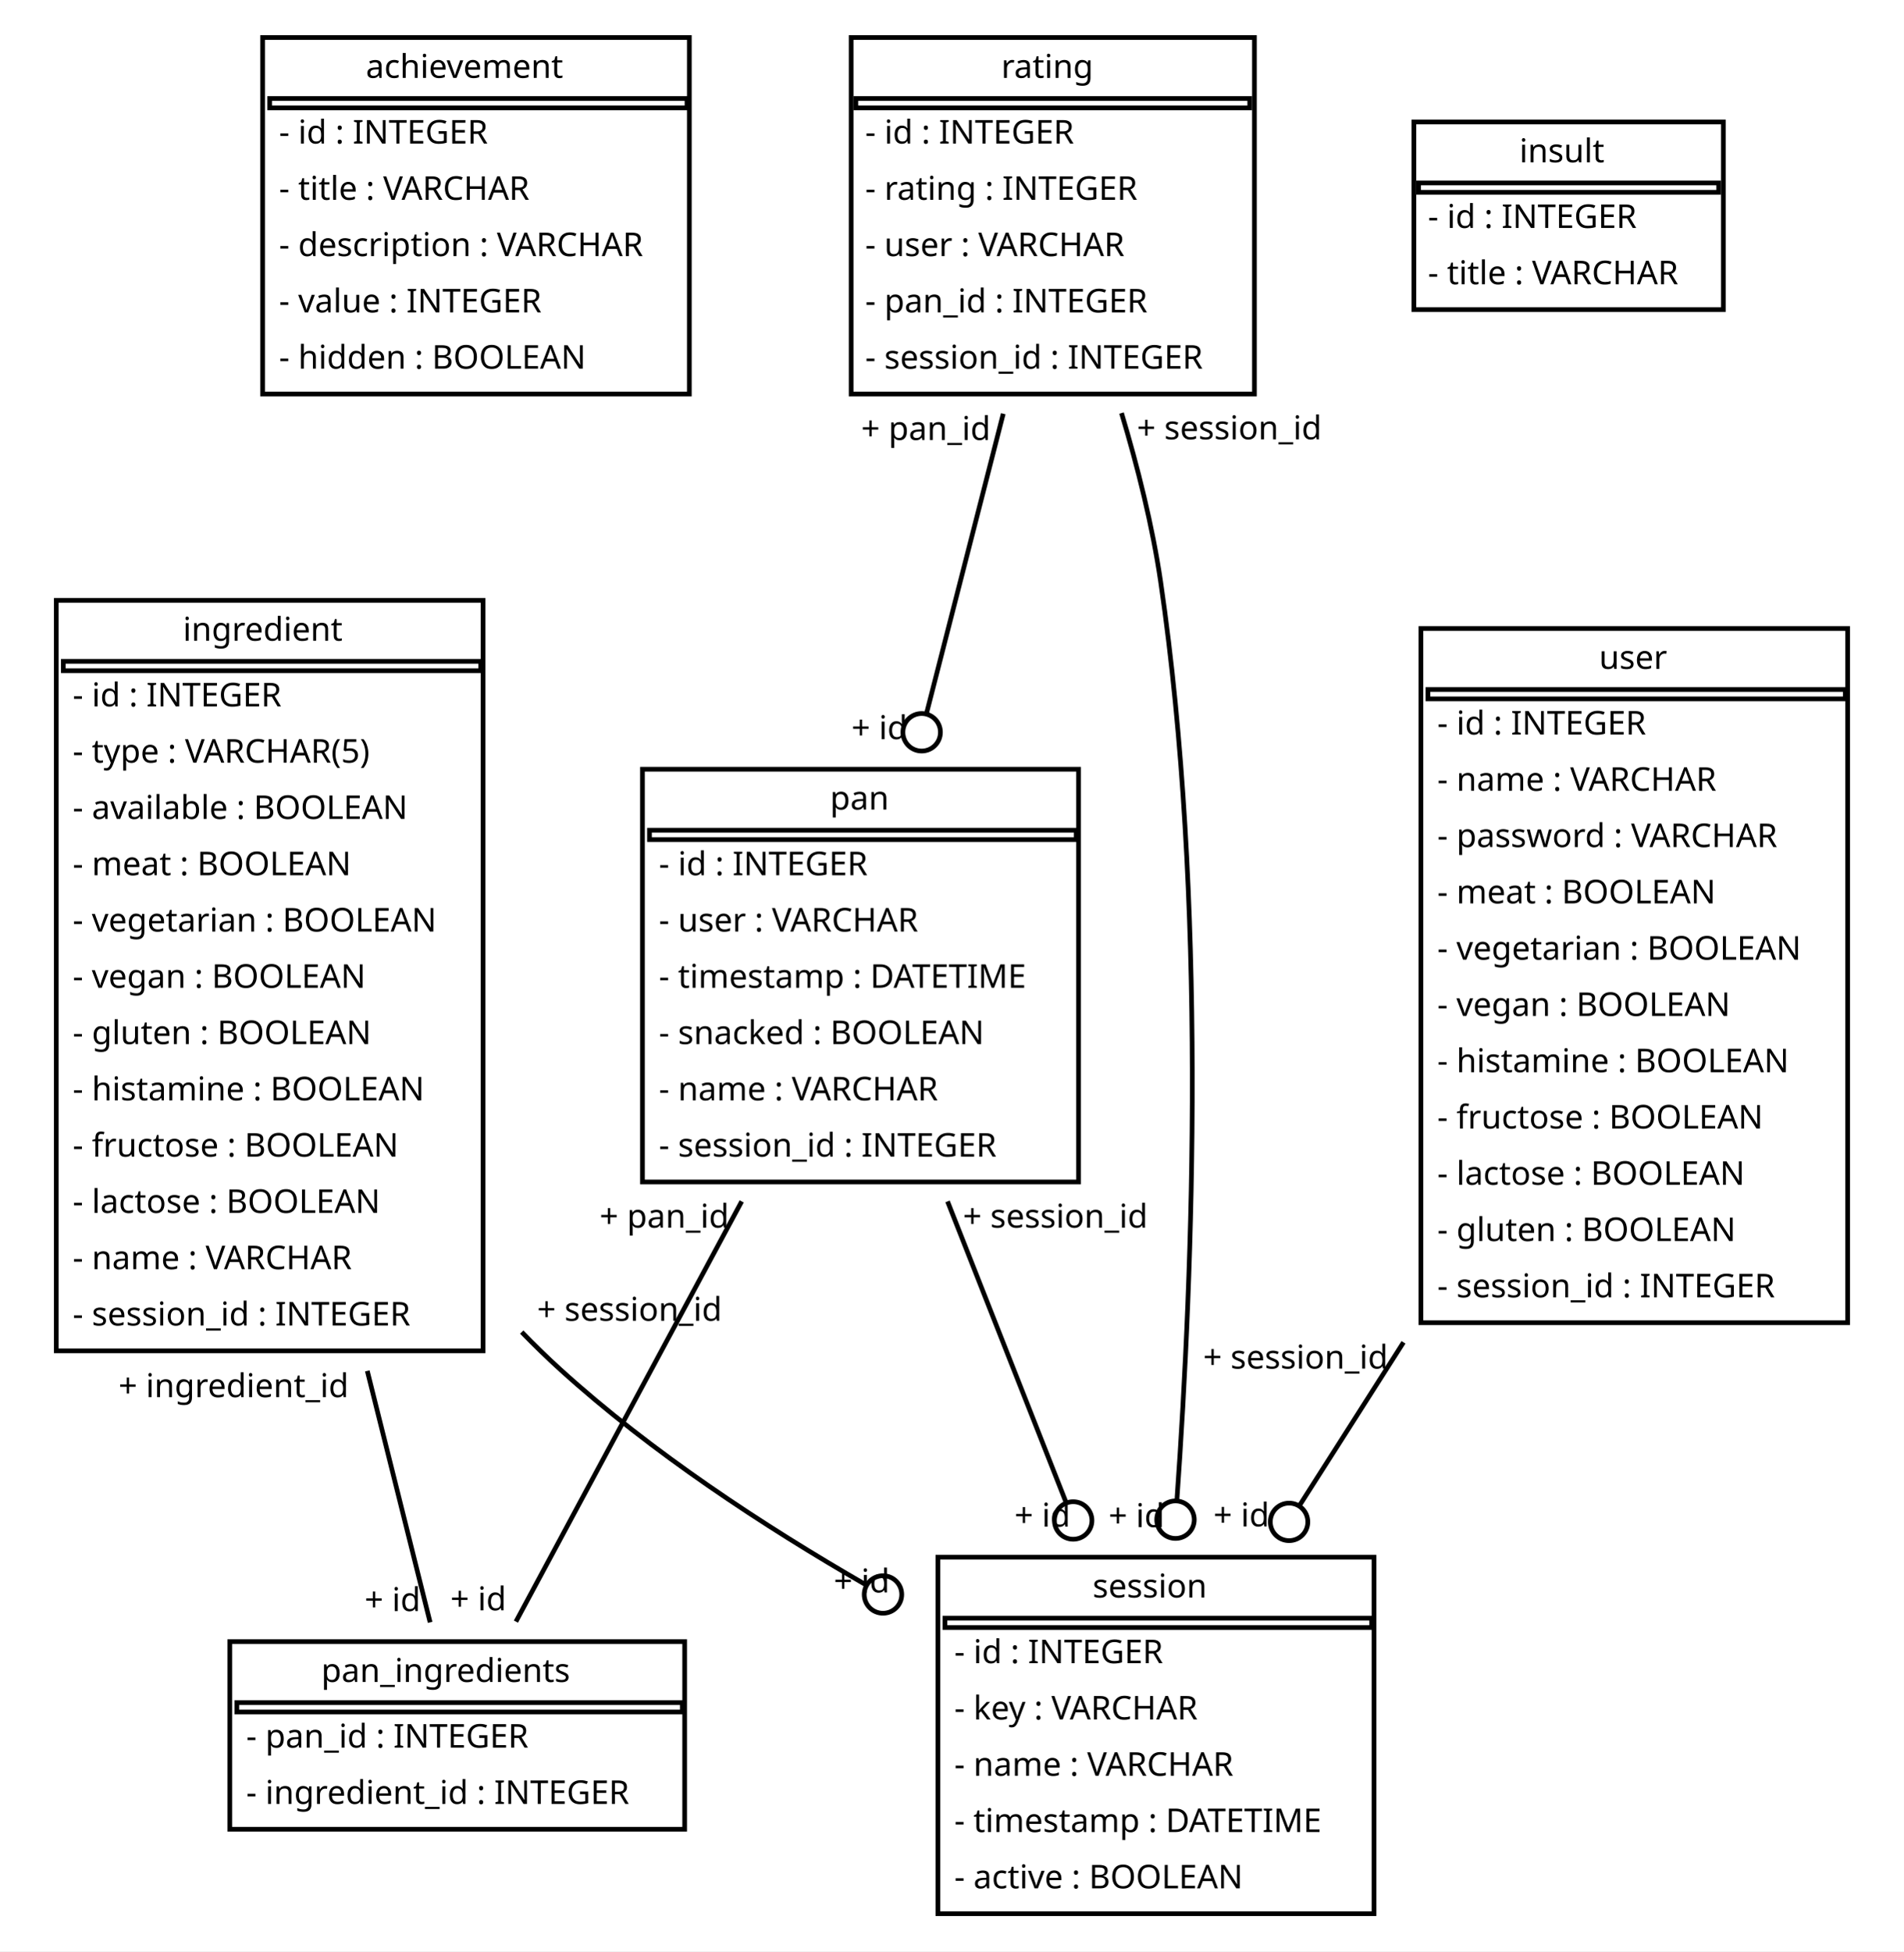
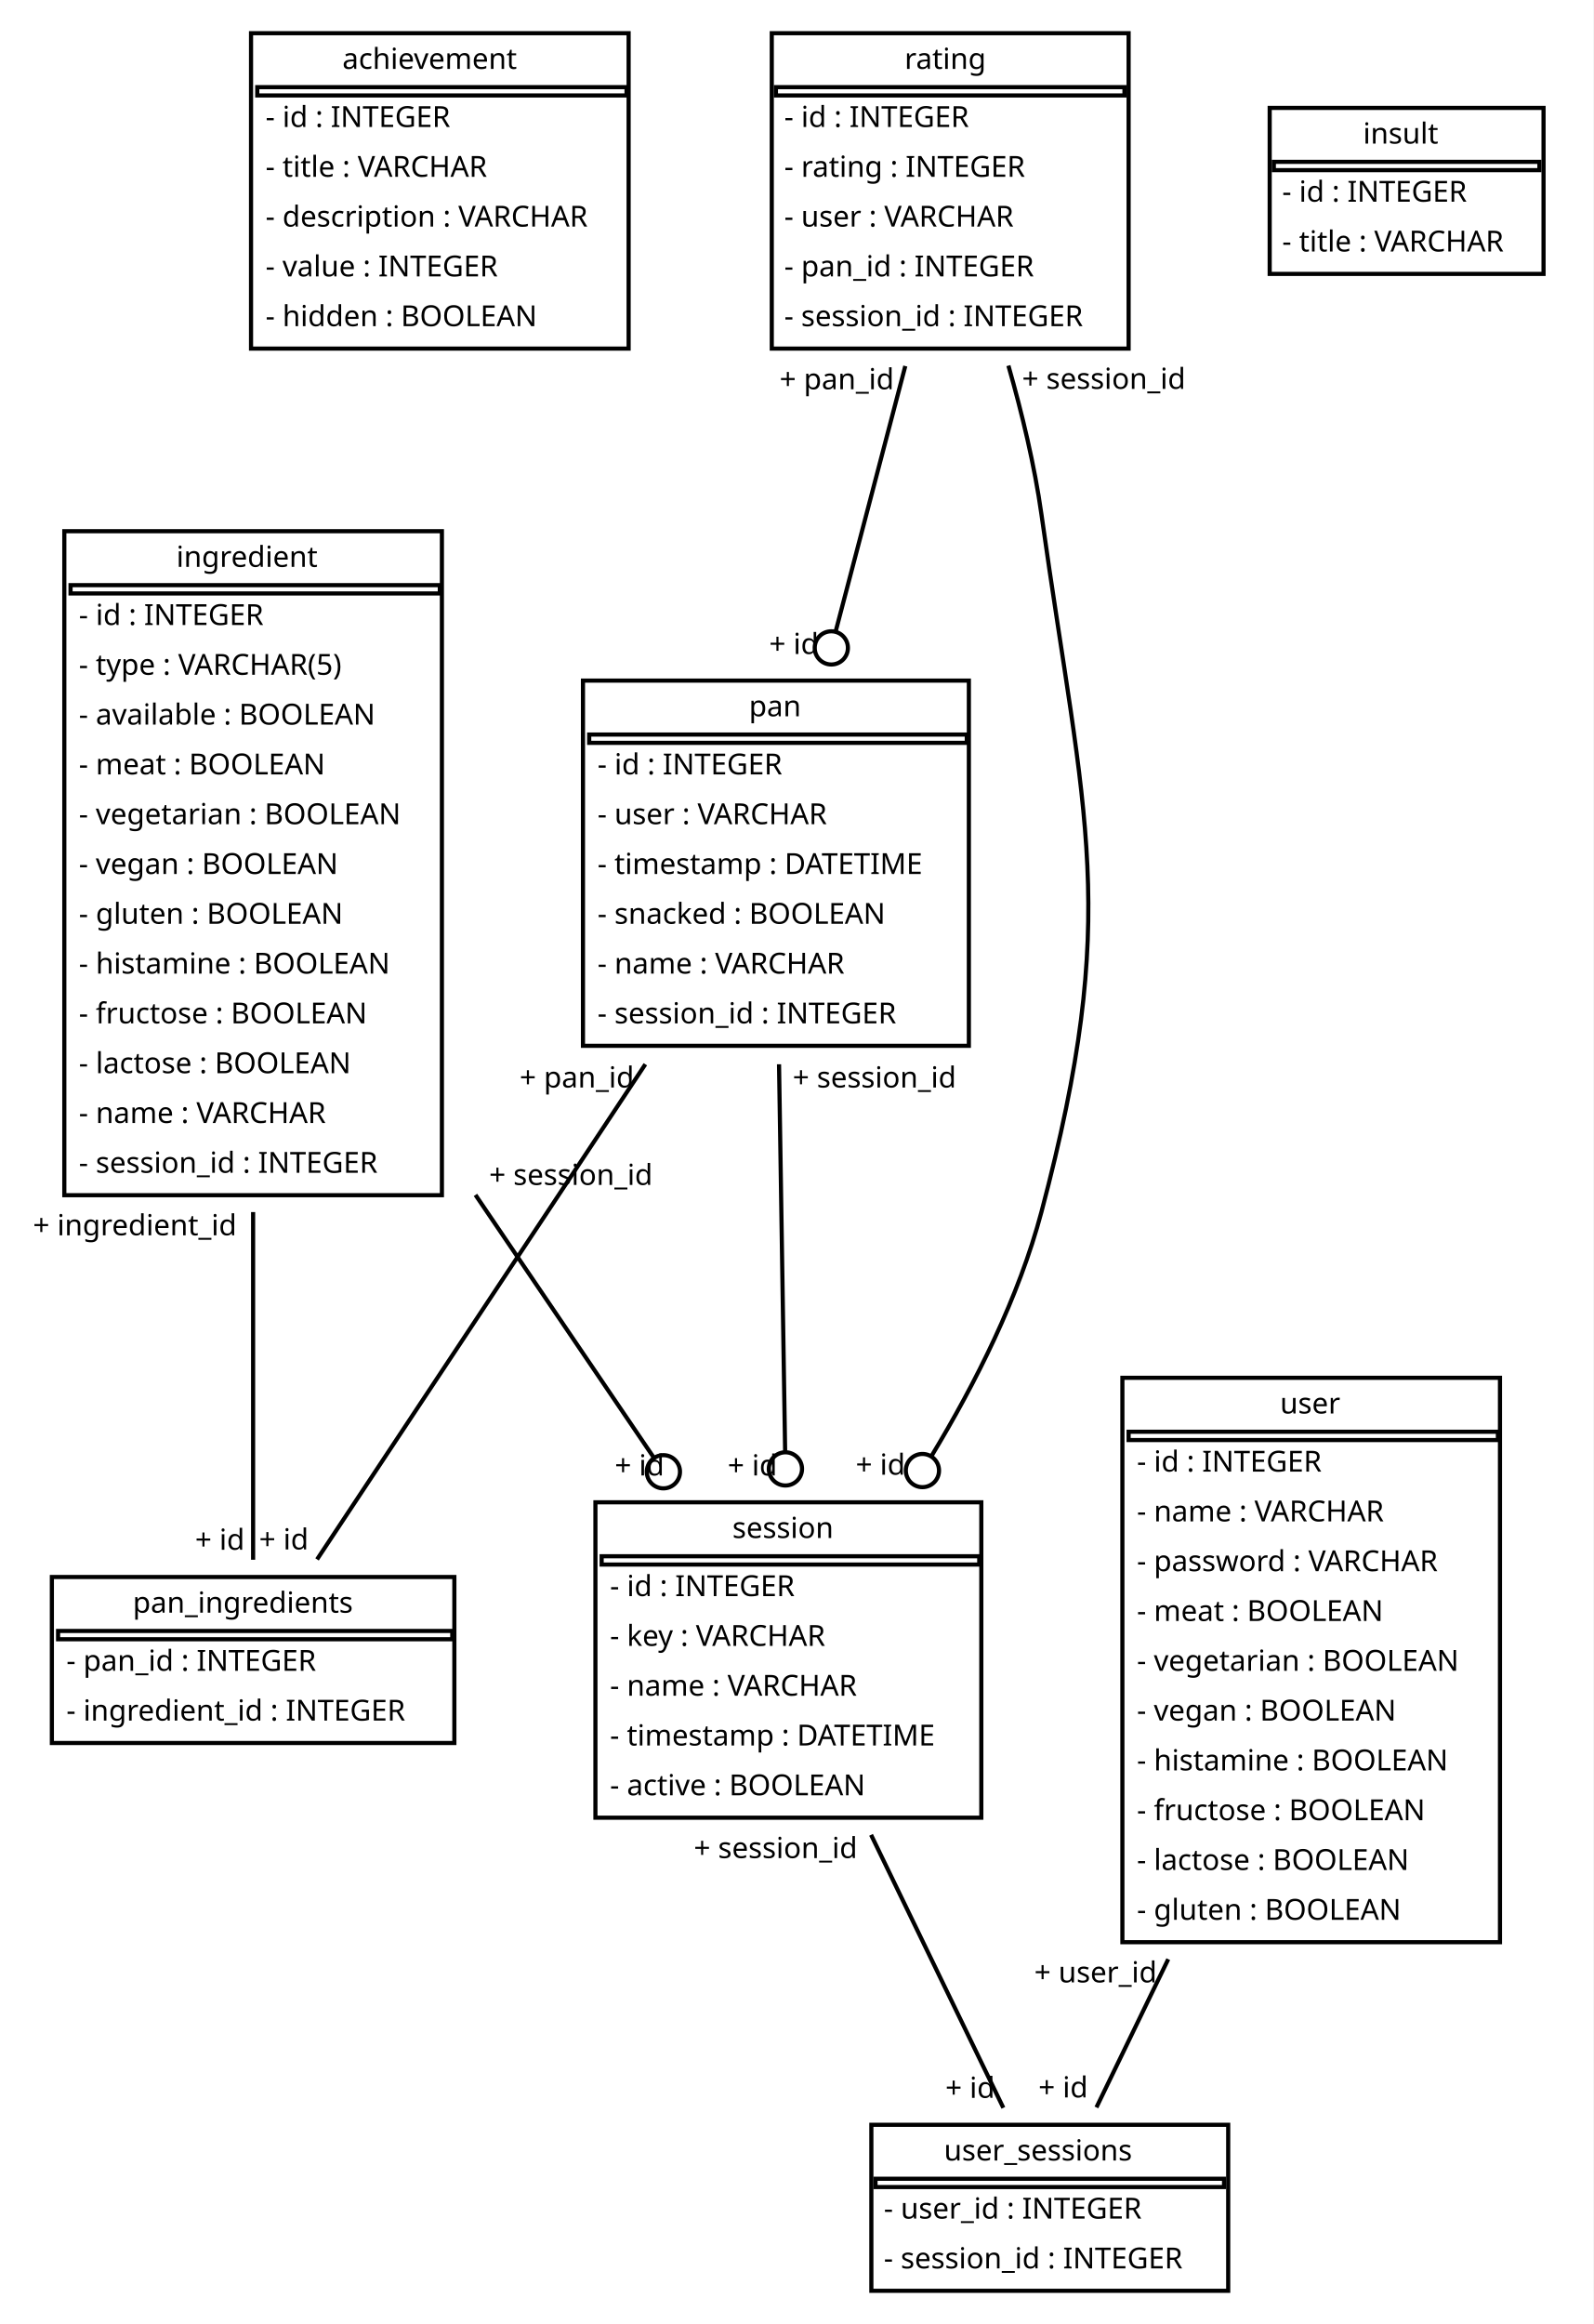
- <svg xmlns="http://www.w3.org/2000/svg" width="406pt" height="416pt" viewBox="0.00 0.00 406.00 416.00">
-   <g id="graph0" class="graph" transform="scale(1 1) rotate(0) translate(4 412)">
-     <polygon fill="white" stroke="transparent" points="-4,4 -4,-412 402,-412 402,4 -4,4" />
+ <svg xmlns="http://www.w3.org/2000/svg" width="384pt" height="560pt" viewBox="0.00 0.00 384.00 560.00">
+   <g id="graph0" class="graph" transform="scale(1 1) rotate(0) translate(4 556)">
+     <polygon fill="white" stroke="transparent" points="-4,4 -4,-556 380,-556 380,4 -4,4" />
    <g id="node1" class="node">
-       <text text-anchor="start" x="74" y="-395.4" font-family="Bitstream-Vera Sans" font-size="7.00">achievement</text>
-       <polygon fill="none" stroke="black" points="53.5,-389 53.5,-391 142.5,-391 142.5,-389 53.5,-389" />
-       <text text-anchor="start" x="55.5" y="-381.4" font-family="Bitstream-Vera Sans" font-size="7.00">- id : INTEGER</text>
-       <text text-anchor="start" x="55.5" y="-369.4" font-family="Bitstream-Vera Sans" font-size="7.00">- title : VARCHAR</text>
-       <text text-anchor="start" x="55.5" y="-357.4" font-family="Bitstream-Vera Sans" font-size="7.00">- description : VARCHAR</text>
-       <text text-anchor="start" x="55.5" y="-345.4" font-family="Bitstream-Vera Sans" font-size="7.00">- value : INTEGER</text>
-       <text text-anchor="start" x="55.5" y="-333.4" font-family="Bitstream-Vera Sans" font-size="7.00">- hidden : BOOLEAN</text>
-       <polygon fill="none" stroke="black" points="52,-328 52,-404 143,-404 143,-328 52,-328" />
+       <text text-anchor="start" x="78.5" y="-539.4" font-family="Bitstream-Vera Sans" font-size="7.00">achievement</text>
+       <polygon fill="none" stroke="black" points="58,-533 58,-535 147,-535 147,-533 58,-533" />
+       <text text-anchor="start" x="60" y="-525.4" font-family="Bitstream-Vera Sans" font-size="7.00">- id : INTEGER</text>
+       <text text-anchor="start" x="60" y="-513.4" font-family="Bitstream-Vera Sans" font-size="7.00">- title : VARCHAR</text>
+       <text text-anchor="start" x="60" y="-501.4" font-family="Bitstream-Vera Sans" font-size="7.00">- description : VARCHAR</text>
+       <text text-anchor="start" x="60" y="-489.4" font-family="Bitstream-Vera Sans" font-size="7.00">- value : INTEGER</text>
+       <text text-anchor="start" x="60" y="-477.4" font-family="Bitstream-Vera Sans" font-size="7.00">- hidden : BOOLEAN</text>
+       <polygon fill="none" stroke="black" points="56.5,-472 56.5,-548 147.5,-548 147.5,-472 56.5,-472" />
    </g>
    <g id="node2" class="node">
-       <text text-anchor="start" x="35" y="-275.4" font-family="Bitstream-Vera Sans" font-size="7.00">ingredient</text>
-       <polygon fill="none" stroke="black" points="9.5,-269 9.5,-271 98.5,-271 98.5,-269 9.5,-269" />
-       <text text-anchor="start" x="11.5" y="-261.4" font-family="Bitstream-Vera Sans" font-size="7.00">- id : INTEGER</text>
-       <text text-anchor="start" x="11.5" y="-249.4" font-family="Bitstream-Vera Sans" font-size="7.00">- type : VARCHAR(5)</text>
-       <text text-anchor="start" x="11.5" y="-237.4" font-family="Bitstream-Vera Sans" font-size="7.00">- available : BOOLEAN</text>
-       <text text-anchor="start" x="11.5" y="-225.4" font-family="Bitstream-Vera Sans" font-size="7.00">- meat : BOOLEAN</text>
-       <text text-anchor="start" x="11.5" y="-213.4" font-family="Bitstream-Vera Sans" font-size="7.00">- vegetarian : BOOLEAN</text>
-       <text text-anchor="start" x="11.5" y="-201.4" font-family="Bitstream-Vera Sans" font-size="7.00">- vegan : BOOLEAN</text>
-       <text text-anchor="start" x="11.5" y="-189.4" font-family="Bitstream-Vera Sans" font-size="7.00">- gluten : BOOLEAN</text>
-       <text text-anchor="start" x="11.5" y="-177.4" font-family="Bitstream-Vera Sans" font-size="7.00">- histamine : BOOLEAN</text>
-       <text text-anchor="start" x="11.5" y="-165.4" font-family="Bitstream-Vera Sans" font-size="7.00">- fructose : BOOLEAN</text>
-       <text text-anchor="start" x="11.5" y="-153.4" font-family="Bitstream-Vera Sans" font-size="7.00">- lactose : BOOLEAN</text>
-       <text text-anchor="start" x="11.5" y="-141.4" font-family="Bitstream-Vera Sans" font-size="7.00">- name : VARCHAR</text>
-       <text text-anchor="start" x="11.5" y="-129.4" font-family="Bitstream-Vera Sans" font-size="7.00">- session_id : INTEGER</text>
-       <polygon fill="none" stroke="black" points="8,-124 8,-284 99,-284 99,-124 8,-124" />
+       <text text-anchor="start" x="38.5" y="-419.4" font-family="Bitstream-Vera Sans" font-size="7.00">ingredient</text>
+       <polygon fill="none" stroke="black" points="13,-413 13,-415 102,-415 102,-413 13,-413" />
+       <text text-anchor="start" x="15" y="-405.4" font-family="Bitstream-Vera Sans" font-size="7.00">- id : INTEGER</text>
+       <text text-anchor="start" x="15" y="-393.4" font-family="Bitstream-Vera Sans" font-size="7.00">- type : VARCHAR(5)</text>
+       <text text-anchor="start" x="15" y="-381.4" font-family="Bitstream-Vera Sans" font-size="7.00">- available : BOOLEAN</text>
+       <text text-anchor="start" x="15" y="-369.4" font-family="Bitstream-Vera Sans" font-size="7.00">- meat : BOOLEAN</text>
+       <text text-anchor="start" x="15" y="-357.4" font-family="Bitstream-Vera Sans" font-size="7.00">- vegetarian : BOOLEAN</text>
+       <text text-anchor="start" x="15" y="-345.4" font-family="Bitstream-Vera Sans" font-size="7.00">- vegan : BOOLEAN</text>
+       <text text-anchor="start" x="15" y="-333.4" font-family="Bitstream-Vera Sans" font-size="7.00">- gluten : BOOLEAN</text>
+       <text text-anchor="start" x="15" y="-321.4" font-family="Bitstream-Vera Sans" font-size="7.00">- histamine : BOOLEAN</text>
+       <text text-anchor="start" x="15" y="-309.4" font-family="Bitstream-Vera Sans" font-size="7.00">- fructose : BOOLEAN</text>
+       <text text-anchor="start" x="15" y="-297.4" font-family="Bitstream-Vera Sans" font-size="7.00">- lactose : BOOLEAN</text>
+       <text text-anchor="start" x="15" y="-285.4" font-family="Bitstream-Vera Sans" font-size="7.00">- name : VARCHAR</text>
+       <text text-anchor="start" x="15" y="-273.4" font-family="Bitstream-Vera Sans" font-size="7.00">- session_id : INTEGER</text>
+       <polygon fill="none" stroke="black" points="11.5,-268 11.5,-428 102.5,-428 102.5,-268 11.5,-268" />
    </g>
    <g id="node5" class="node">
-       <text text-anchor="start" x="64.5" y="-53.4" font-family="Bitstream-Vera Sans" font-size="7.00">pan_ingredients</text>
-       <polygon fill="none" stroke="black" points="46.5,-47 46.5,-49 141.5,-49 141.5,-47 46.5,-47" />
-       <text text-anchor="start" x="48.5" y="-39.4" font-family="Bitstream-Vera Sans" font-size="7.00">- pan_id : INTEGER</text>
-       <text text-anchor="start" x="48.5" y="-27.4" font-family="Bitstream-Vera Sans" font-size="7.00">- ingredient_id : INTEGER</text>
-       <polygon fill="none" stroke="black" points="45,-22 45,-62 142,-62 142,-22 45,-22" />
+       <text text-anchor="start" x="28" y="-167.4" font-family="Bitstream-Vera Sans" font-size="7.00">pan_ingredients</text>
+       <polygon fill="none" stroke="black" points="10,-161 10,-163 105,-163 105,-161 10,-161" />
+       <text text-anchor="start" x="12" y="-153.4" font-family="Bitstream-Vera Sans" font-size="7.00">- pan_id : INTEGER</text>
+       <text text-anchor="start" x="12" y="-141.4" font-family="Bitstream-Vera Sans" font-size="7.00">- ingredient_id : INTEGER</text>
+       <polygon fill="none" stroke="black" points="8.5,-136 8.5,-176 105.5,-176 105.5,-136 8.5,-136" />
+     </g>
+     <g id="edge4" class="edge">
+       <path fill="none" stroke="black" d="M57,-263.94C57,-233.38 57,-201.15 57,-180.16" />
+       <text text-anchor="middle" x="49" y="-182.56" font-family="Bitstream-Vera Sans" font-size="7.00">+ id</text>
+       <text text-anchor="middle" x="28.5" y="-258.34" font-family="Bitstream-Vera Sans" font-size="7.00">+ ingredient_id</text>
+     </g>
+     <g id="node7" class="node">
+       <text text-anchor="start" x="172.5" y="-185.4" font-family="Bitstream-Vera Sans" font-size="7.00">session</text>
+       <polygon fill="none" stroke="black" points="141,-179 141,-181 232,-181 232,-179 141,-179" />
+       <text text-anchor="start" x="143" y="-171.4" font-family="Bitstream-Vera Sans" font-size="7.00">- id : INTEGER</text>
+       <text text-anchor="start" x="143" y="-159.4" font-family="Bitstream-Vera Sans" font-size="7.00">- key : VARCHAR</text>
+       <text text-anchor="start" x="143" y="-147.4" font-family="Bitstream-Vera Sans" font-size="7.00">- name : VARCHAR</text>
+       <text text-anchor="start" x="143" y="-135.4" font-family="Bitstream-Vera Sans" font-size="7.00">- timestamp : DATETIME</text>
+       <text text-anchor="start" x="143" y="-123.4" font-family="Bitstream-Vera Sans" font-size="7.00">- active : BOOLEAN</text>
+       <polygon fill="none" stroke="black" points="139.5,-118 139.5,-194 232.5,-194 232.5,-118 139.5,-118" />
+     </g>
+     <g id="edge1" class="edge">
+       <path fill="none" stroke="black" d="M110.59,-268.07C125.2,-246.55 140.58,-223.89 153.62,-204.69" />
+       <ellipse fill="none" stroke="black" cx="155.88" cy="-201.36" rx="4" ry="4" />
+       <text text-anchor="middle" x="150.13" y="-200.46" font-family="Bitstream-Vera Sans" font-size="7.00">+ id</text>
+       <text text-anchor="middle" x="133.59" y="-270.47" font-family="Bitstream-Vera Sans" font-size="7.00">+ session_id</text>
+     </g>
+     <g id="node3" class="node">
+       <text text-anchor="start" x="324.5" y="-521.4" font-family="Bitstream-Vera Sans" font-size="7.00">insult</text>
+       <polygon fill="none" stroke="black" points="303,-515 303,-517 367,-517 367,-515 303,-515" />
+       <text text-anchor="start" x="305" y="-507.4" font-family="Bitstream-Vera Sans" font-size="7.00">- id : INTEGER</text>
+       <text text-anchor="start" x="305" y="-495.4" font-family="Bitstream-Vera Sans" font-size="7.00">- title : VARCHAR</text>
+       <polygon fill="none" stroke="black" points="302,-490 302,-530 368,-530 368,-490 302,-490" />
+     </g>
+     <g id="node4" class="node">
+       <text text-anchor="start" x="214" y="-539.4" font-family="Bitstream-Vera Sans" font-size="7.00">rating</text>
+       <polygon fill="none" stroke="black" points="183,-533 183,-535 267,-535 267,-533 183,-533" />
+       <text text-anchor="start" x="185" y="-525.4" font-family="Bitstream-Vera Sans" font-size="7.00">- id : INTEGER</text>
+       <text text-anchor="start" x="185" y="-513.4" font-family="Bitstream-Vera Sans" font-size="7.00">- rating : INTEGER</text>
+       <text text-anchor="start" x="185" y="-501.4" font-family="Bitstream-Vera Sans" font-size="7.00">- user : VARCHAR</text>
+       <text text-anchor="start" x="185" y="-489.4" font-family="Bitstream-Vera Sans" font-size="7.00">- pan_id : INTEGER</text>
+       <text text-anchor="start" x="185" y="-477.4" font-family="Bitstream-Vera Sans" font-size="7.00">- session_id : INTEGER</text>
+       <polygon fill="none" stroke="black" points="182,-472 182,-548 268,-548 268,-472 182,-472" />
+     </g>
+     <g id="node6" class="node">
+       <text text-anchor="start" x="176.5" y="-383.4" font-family="Bitstream-Vera Sans" font-size="7.00">pan</text>
+       <polygon fill="none" stroke="black" points="138,-377 138,-379 229,-379 229,-377 138,-377" />
+       <text text-anchor="start" x="140" y="-369.4" font-family="Bitstream-Vera Sans" font-size="7.00">- id : INTEGER</text>
+       <text text-anchor="start" x="140" y="-357.4" font-family="Bitstream-Vera Sans" font-size="7.00">- user : VARCHAR</text>
+       <text text-anchor="start" x="140" y="-345.4" font-family="Bitstream-Vera Sans" font-size="7.00">- timestamp : DATETIME</text>
+       <text text-anchor="start" x="140" y="-333.4" font-family="Bitstream-Vera Sans" font-size="7.00">- snacked : BOOLEAN</text>
+       <text text-anchor="start" x="140" y="-321.4" font-family="Bitstream-Vera Sans" font-size="7.00">- name : VARCHAR</text>
+       <text text-anchor="start" x="140" y="-309.4" font-family="Bitstream-Vera Sans" font-size="7.00">- session_id : INTEGER</text>
+       <polygon fill="none" stroke="black" points="136.5,-304 136.5,-392 229.5,-392 229.5,-304 136.5,-304" />
+     </g>
+     <g id="edge3" class="edge">
+       <path fill="none" stroke="black" d="M214.18,-467.8C209.08,-448.34 202.91,-424.84 197.41,-403.89" />
+       <ellipse fill="none" stroke="black" cx="196.35" cy="-399.88" rx="4" ry="4" />
+       <text text-anchor="middle" x="187.34" y="-398.41" font-family="Bitstream-Vera Sans" font-size="7.00">+ id</text>
+       <text text-anchor="middle" x="197.68" y="-462.2" font-family="Bitstream-Vera Sans" font-size="7.00">+ pan_id</text>
+     </g>
+     <g id="edge2" class="edge">
+       <path fill="none" stroke="black" d="M239.03,-467.9C242.31,-456.42 245.34,-443.84 247,-432 257.36,-358.06 266.13,-336.17 247,-264 241.56,-243.47 231.16,-222.77 220.47,-205.11" />
+       <ellipse fill="none" stroke="black" cx="218.31" cy="-201.65" rx="4" ry="4" />
+       <text text-anchor="middle" x="208.2" y="-200.65" font-family="Bitstream-Vera Sans" font-size="7.00">+ id</text>
+       <text text-anchor="middle" x="262.03" y="-462.3" font-family="Bitstream-Vera Sans" font-size="7.00">+ session_id</text>
    </g>
    <g id="edge5" class="edge">
-       <path fill="none" stroke="black" d="M74.32,-119.72C79.26,-99.98 84.12,-80.5 87.72,-66.11" />
-       <text text-anchor="middle" x="79.72" y="-68.51" font-family="Bitstream-Vera Sans" font-size="7.00">+ id</text>
-       <text text-anchor="middle" x="45.82" y="-114.12" font-family="Bitstream-Vera Sans" font-size="7.00">+ ingredient_id</text>
-     </g>
-     <g id="node7" class="node">
-       <text text-anchor="start" x="229" y="-71.4" font-family="Bitstream-Vera Sans" font-size="7.00">session</text>
-       <polygon fill="none" stroke="black" points="197.5,-65 197.5,-67 288.5,-67 288.5,-65 197.5,-65" />
-       <text text-anchor="start" x="199.5" y="-57.4" font-family="Bitstream-Vera Sans" font-size="7.00">- id : INTEGER</text>
-       <text text-anchor="start" x="199.5" y="-45.4" font-family="Bitstream-Vera Sans" font-size="7.00">- key : VARCHAR</text>
-       <text text-anchor="start" x="199.5" y="-33.4" font-family="Bitstream-Vera Sans" font-size="7.00">- name : VARCHAR</text>
-       <text text-anchor="start" x="199.5" y="-21.4" font-family="Bitstream-Vera Sans" font-size="7.00">- timestamp : DATETIME</text>
-       <text text-anchor="start" x="199.5" y="-9.4" font-family="Bitstream-Vera Sans" font-size="7.00">- active : BOOLEAN</text>
-       <polygon fill="none" stroke="black" points="196,-4 196,-80 289,-80 289,-4 196,-4" />
-     </g>
-     <g id="edge1" class="edge">
-       <path fill="none" stroke="black" d="M107.25,-128C109.95,-125.22 112.7,-122.54 115.5,-120 134.88,-102.41 158.86,-86.66 180.74,-74.06" />
-       <ellipse fill="none" stroke="black" cx="184.29" cy="-72.05" rx="4" ry="4" />
-       <text text-anchor="middle" x="179.77" y="-72.48" font-family="Bitstream-Vera Sans" font-size="7.00">+ id</text>
-       <text text-anchor="middle" x="130.25" y="-130.4" font-family="Bitstream-Vera Sans" font-size="7.00">+ session_id</text>
-     </g>
-     <g id="node3" class="node">
-       <text text-anchor="start" x="320" y="-377.4" font-family="Bitstream-Vera Sans" font-size="7.00">insult</text>
-       <polygon fill="none" stroke="black" points="298.5,-371 298.5,-373 362.5,-373 362.5,-371 298.5,-371" />
-       <text text-anchor="start" x="300.5" y="-363.4" font-family="Bitstream-Vera Sans" font-size="7.00">- id : INTEGER</text>
-       <text text-anchor="start" x="300.5" y="-351.4" font-family="Bitstream-Vera Sans" font-size="7.00">- title : VARCHAR</text>
-       <polygon fill="none" stroke="black" points="297.5,-346 297.5,-386 363.5,-386 363.5,-346 297.5,-346" />
-     </g>
-     <g id="node4" class="node">
-       <text text-anchor="start" x="209.5" y="-395.4" font-family="Bitstream-Vera Sans" font-size="7.00">rating</text>
-       <polygon fill="none" stroke="black" points="178.5,-389 178.5,-391 262.5,-391 262.5,-389 178.5,-389" />
-       <text text-anchor="start" x="180.5" y="-381.4" font-family="Bitstream-Vera Sans" font-size="7.00">- id : INTEGER</text>
-       <text text-anchor="start" x="180.5" y="-369.4" font-family="Bitstream-Vera Sans" font-size="7.00">- rating : INTEGER</text>
-       <text text-anchor="start" x="180.5" y="-357.4" font-family="Bitstream-Vera Sans" font-size="7.00">- user : VARCHAR</text>
-       <text text-anchor="start" x="180.5" y="-345.4" font-family="Bitstream-Vera Sans" font-size="7.00">- pan_id : INTEGER</text>
-       <text text-anchor="start" x="180.5" y="-333.4" font-family="Bitstream-Vera Sans" font-size="7.00">- session_id : INTEGER</text>
-       <polygon fill="none" stroke="black" points="177.5,-328 177.5,-404 263.5,-404 263.5,-328 177.5,-328" />
-     </g>
-     <g id="node6" class="node">
-       <text text-anchor="start" x="173" y="-239.4" font-family="Bitstream-Vera Sans" font-size="7.00">pan</text>
-       <polygon fill="none" stroke="black" points="134.5,-233 134.5,-235 225.5,-235 225.5,-233 134.5,-233" />
-       <text text-anchor="start" x="136.5" y="-225.4" font-family="Bitstream-Vera Sans" font-size="7.00">- id : INTEGER</text>
-       <text text-anchor="start" x="136.5" y="-213.4" font-family="Bitstream-Vera Sans" font-size="7.00">- user : VARCHAR</text>
-       <text text-anchor="start" x="136.5" y="-201.4" font-family="Bitstream-Vera Sans" font-size="7.00">- timestamp : DATETIME</text>
-       <text text-anchor="start" x="136.5" y="-189.4" font-family="Bitstream-Vera Sans" font-size="7.00">- snacked : BOOLEAN</text>
-       <text text-anchor="start" x="136.5" y="-177.4" font-family="Bitstream-Vera Sans" font-size="7.00">- name : VARCHAR</text>
-       <text text-anchor="start" x="136.5" y="-165.4" font-family="Bitstream-Vera Sans" font-size="7.00">- session_id : INTEGER</text>
-       <polygon fill="none" stroke="black" points="133,-160 133,-248 226,-248 226,-160 133,-160" />
-     </g>
-     <g id="edge3" class="edge">
-       <path fill="none" stroke="black" d="M209.94,-323.8C204.96,-304.34 198.93,-280.84 193.57,-259.89" />
-       <ellipse fill="none" stroke="black" cx="192.54" cy="-255.88" rx="4" ry="4" />
-       <text text-anchor="middle" x="183.55" y="-254.41" font-family="Bitstream-Vera Sans" font-size="7.00">+ id</text>
-       <text text-anchor="middle" x="193.44" y="-318.2" font-family="Bitstream-Vera Sans" font-size="7.00">+ pan_id</text>
-     </g>
-     <g id="edge2" class="edge">
-       <path fill="none" stroke="black" d="M235.16,-323.94C238.6,-312.46 241.76,-299.87 243.5,-288 253.35,-220.62 250.49,-141.7 246.96,-92.03" />
-       <ellipse fill="none" stroke="black" cx="246.67" cy="-88" rx="4" ry="4" />
-       <text text-anchor="middle" x="238.37" y="-86.41" font-family="Bitstream-Vera Sans" font-size="7.00">+ id</text>
-       <text text-anchor="middle" x="258.16" y="-318.34" font-family="Bitstream-Vera Sans" font-size="7.00">+ session_id</text>
-     </g>
-     <g id="edge4" class="edge">
-       <path fill="none" stroke="black" d="M154.16,-155.86C138.31,-126.36 118.57,-89.65 106.01,-66.27" />
-       <text text-anchor="middle" x="98.01" y="-68.67" font-family="Bitstream-Vera Sans" font-size="7.00">+ id</text>
-       <text text-anchor="middle" x="137.66" y="-150.26" font-family="Bitstream-Vera Sans" font-size="7.00">+ pan_id</text>
+       <path fill="none" stroke="black" d="M151.53,-299.55C126.31,-261.51 92.01,-209.79 72.41,-180.24" />
+       <text text-anchor="middle" x="64.41" y="-182.64" font-family="Bitstream-Vera Sans" font-size="7.00">+ id</text>
+       <text text-anchor="middle" x="135.03" y="-293.95" font-family="Bitstream-Vera Sans" font-size="7.00">+ pan_id</text>
    </g>
    <g id="edge6" class="edge">
-       <path fill="none" stroke="black" d="M198.06,-155.86C206.01,-135.67 215.29,-112.1 223.31,-91.74" />
-       <ellipse fill="none" stroke="black" cx="224.85" cy="-87.83" rx="4" ry="4" />
-       <text text-anchor="middle" x="218.31" y="-86.51" font-family="Bitstream-Vera Sans" font-size="7.00">+ id</text>
-       <text text-anchor="middle" x="221.06" y="-150.26" font-family="Bitstream-Vera Sans" font-size="7.00">+ session_id</text>
+       <path fill="none" stroke="black" d="M183.75,-299.55C184.2,-271.13 184.77,-235.08 185.22,-206.34" />
+       <ellipse fill="none" stroke="black" cx="185.29" cy="-202.05" rx="4" ry="4" />
+       <text text-anchor="middle" x="177.35" y="-200.46" font-family="Bitstream-Vera Sans" font-size="7.00">+ id</text>
+       <text text-anchor="middle" x="206.75" y="-293.95" font-family="Bitstream-Vera Sans" font-size="7.00">+ session_id</text>
    </g>
    <g id="node8" class="node">
-       <text text-anchor="start" x="337" y="-269.4" font-family="Bitstream-Vera Sans" font-size="7.00">user</text>
-       <polygon fill="none" stroke="black" points="300.5,-263 300.5,-265 389.5,-265 389.5,-263 300.5,-263" />
-       <text text-anchor="start" x="302.5" y="-255.4" font-family="Bitstream-Vera Sans" font-size="7.00">- id : INTEGER</text>
-       <text text-anchor="start" x="302.5" y="-243.4" font-family="Bitstream-Vera Sans" font-size="7.00">- name : VARCHAR</text>
-       <text text-anchor="start" x="302.5" y="-231.4" font-family="Bitstream-Vera Sans" font-size="7.00">- password : VARCHAR</text>
-       <text text-anchor="start" x="302.5" y="-219.4" font-family="Bitstream-Vera Sans" font-size="7.00">- meat : BOOLEAN</text>
-       <text text-anchor="start" x="302.5" y="-207.4" font-family="Bitstream-Vera Sans" font-size="7.00">- vegetarian : BOOLEAN</text>
-       <text text-anchor="start" x="302.5" y="-195.4" font-family="Bitstream-Vera Sans" font-size="7.00">- vegan : BOOLEAN</text>
-       <text text-anchor="start" x="302.5" y="-183.4" font-family="Bitstream-Vera Sans" font-size="7.00">- histamine : BOOLEAN</text>
-       <text text-anchor="start" x="302.5" y="-171.4" font-family="Bitstream-Vera Sans" font-size="7.00">- fructose : BOOLEAN</text>
-       <text text-anchor="start" x="302.5" y="-159.4" font-family="Bitstream-Vera Sans" font-size="7.00">- lactose : BOOLEAN</text>
-       <text text-anchor="start" x="302.5" y="-147.4" font-family="Bitstream-Vera Sans" font-size="7.00">- gluten : BOOLEAN</text>
-       <text text-anchor="start" x="302.5" y="-135.4" font-family="Bitstream-Vera Sans" font-size="7.00">- session_id : INTEGER</text>
-       <polygon fill="none" stroke="black" points="299,-130 299,-278 390,-278 390,-130 299,-130" />
+       <text text-anchor="start" x="223.5" y="-35.4" font-family="Bitstream-Vera Sans" font-size="7.00">user_sessions</text>
+       <polygon fill="none" stroke="black" points="207,-29 207,-31 291,-31 291,-29 207,-29" />
+       <text text-anchor="start" x="209" y="-21.4" font-family="Bitstream-Vera Sans" font-size="7.00">- user_id : INTEGER</text>
+       <text text-anchor="start" x="209" y="-9.4" font-family="Bitstream-Vera Sans" font-size="7.00">- session_id : INTEGER</text>
+       <polygon fill="none" stroke="black" points="206,-4 206,-44 292,-44 292,-4 206,-4" />
+     </g>
+     <g id="edge8" class="edge">
+       <path fill="none" stroke="black" d="M205.93,-113.87C216.46,-92.15 228.99,-66.3 237.81,-48.09" />
+       <text text-anchor="middle" x="229.81" y="-50.49" font-family="Bitstream-Vera Sans" font-size="7.00">+ id</text>
+       <text text-anchor="middle" x="182.93" y="-108.27" font-family="Bitstream-Vera Sans" font-size="7.00">+ session_id</text>
+     </g>
+     <g id="node9" class="node">
+       <text text-anchor="start" x="304.5" y="-215.4" font-family="Bitstream-Vera Sans" font-size="7.00">user</text>
+       <polygon fill="none" stroke="black" points="268,-209 268,-211 357,-211 357,-209 268,-209" />
+       <text text-anchor="start" x="270" y="-201.4" font-family="Bitstream-Vera Sans" font-size="7.00">- id : INTEGER</text>
+       <text text-anchor="start" x="270" y="-189.4" font-family="Bitstream-Vera Sans" font-size="7.00">- name : VARCHAR</text>
+       <text text-anchor="start" x="270" y="-177.4" font-family="Bitstream-Vera Sans" font-size="7.00">- password : VARCHAR</text>
+       <text text-anchor="start" x="270" y="-165.4" font-family="Bitstream-Vera Sans" font-size="7.00">- meat : BOOLEAN</text>
+       <text text-anchor="start" x="270" y="-153.4" font-family="Bitstream-Vera Sans" font-size="7.00">- vegetarian : BOOLEAN</text>
+       <text text-anchor="start" x="270" y="-141.4" font-family="Bitstream-Vera Sans" font-size="7.00">- vegan : BOOLEAN</text>
+       <text text-anchor="start" x="270" y="-129.4" font-family="Bitstream-Vera Sans" font-size="7.00">- histamine : BOOLEAN</text>
+       <text text-anchor="start" x="270" y="-117.4" font-family="Bitstream-Vera Sans" font-size="7.00">- fructose : BOOLEAN</text>
+       <text text-anchor="start" x="270" y="-105.4" font-family="Bitstream-Vera Sans" font-size="7.00">- lactose : BOOLEAN</text>
+       <text text-anchor="start" x="270" y="-93.4" font-family="Bitstream-Vera Sans" font-size="7.00">- gluten : BOOLEAN</text>
+       <polygon fill="none" stroke="black" points="266.5,-88 266.5,-224 357.5,-224 357.5,-88 266.5,-88" />
    </g>
    <g id="edge7" class="edge">
-       <path fill="none" stroke="black" d="M295.29,-125.81C287.77,-114.01 280.2,-102.13 273.23,-91.2" />
-       <ellipse fill="none" stroke="black" cx="270.89" cy="-87.53" rx="4" ry="4" />
-       <text text-anchor="middle" x="260.74" y="-86.56" font-family="Bitstream-Vera Sans" font-size="7.00">+ id</text>
-       <text text-anchor="middle" x="272.29" y="-120.21" font-family="Bitstream-Vera Sans" font-size="7.00">+ session_id</text>
+       <path fill="none" stroke="black" d="M277.55,-83.91C271.29,-70.99 265.18,-58.39 260.24,-48.19" />
+       <text text-anchor="middle" x="252.24" y="-50.59" font-family="Bitstream-Vera Sans" font-size="7.00">+ id</text>
+       <text text-anchor="middle" x="260.05" y="-78.31" font-family="Bitstream-Vera Sans" font-size="7.00">+ user_id</text>
    </g>
  </g>
</svg>
